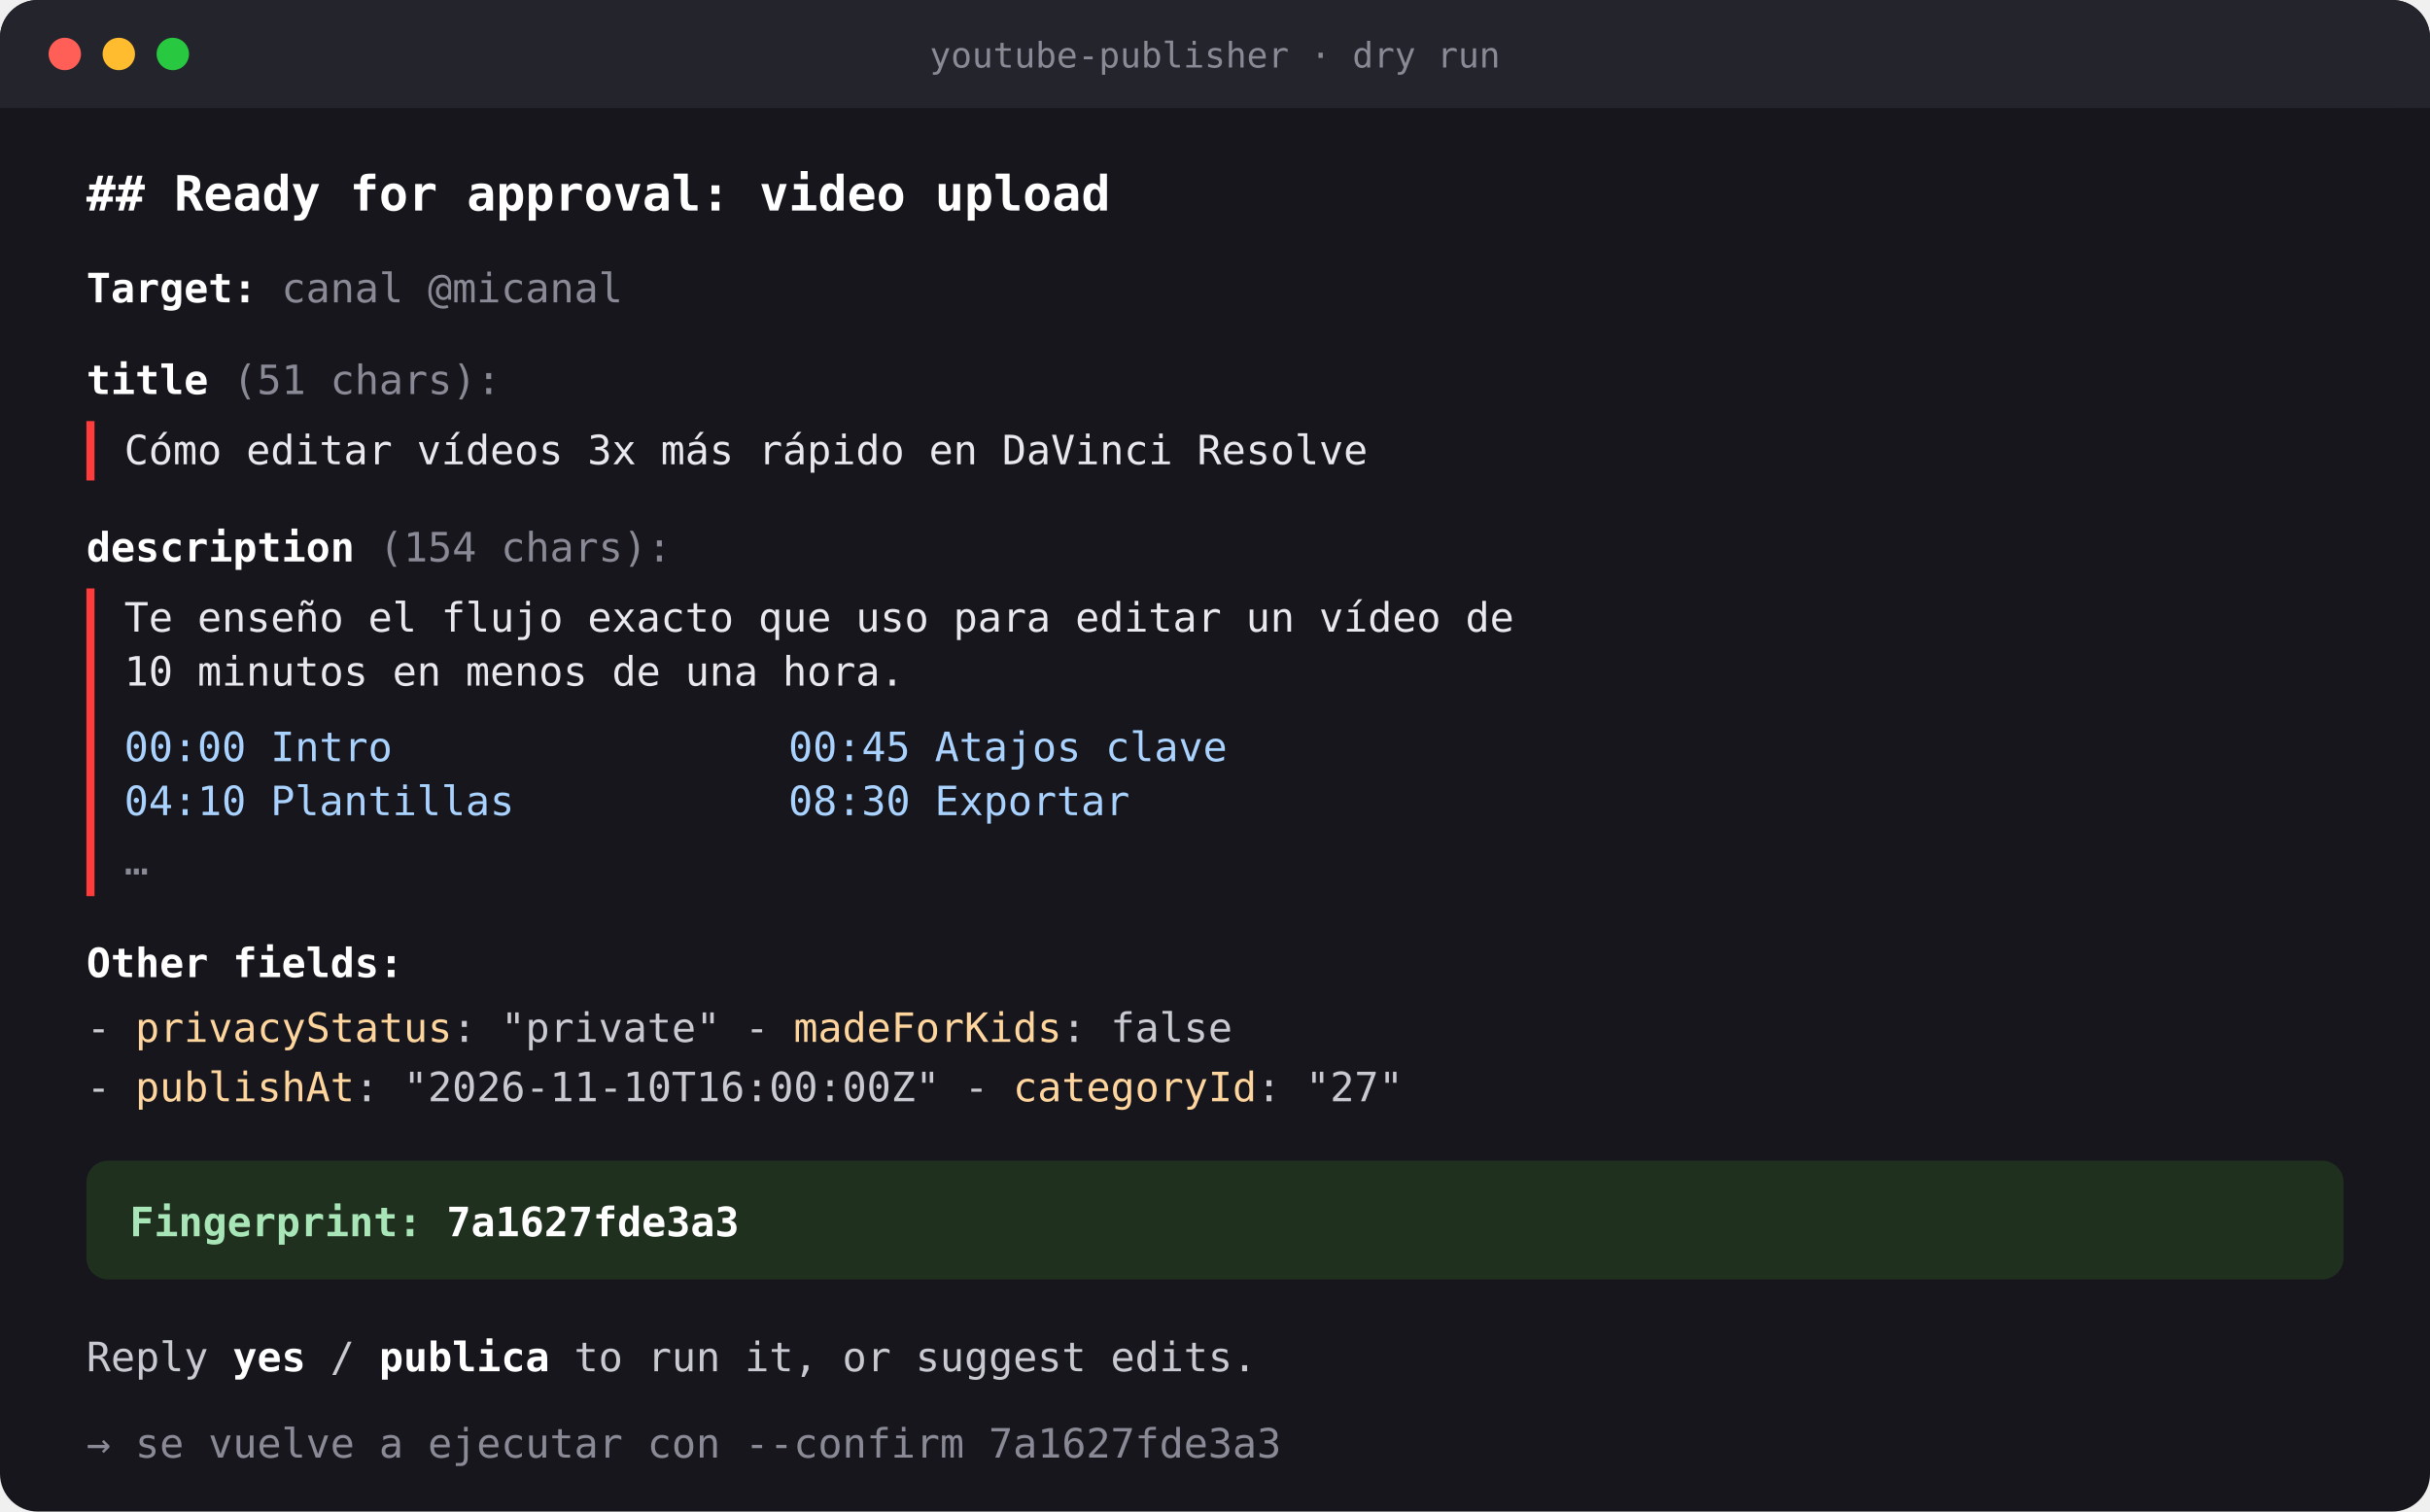
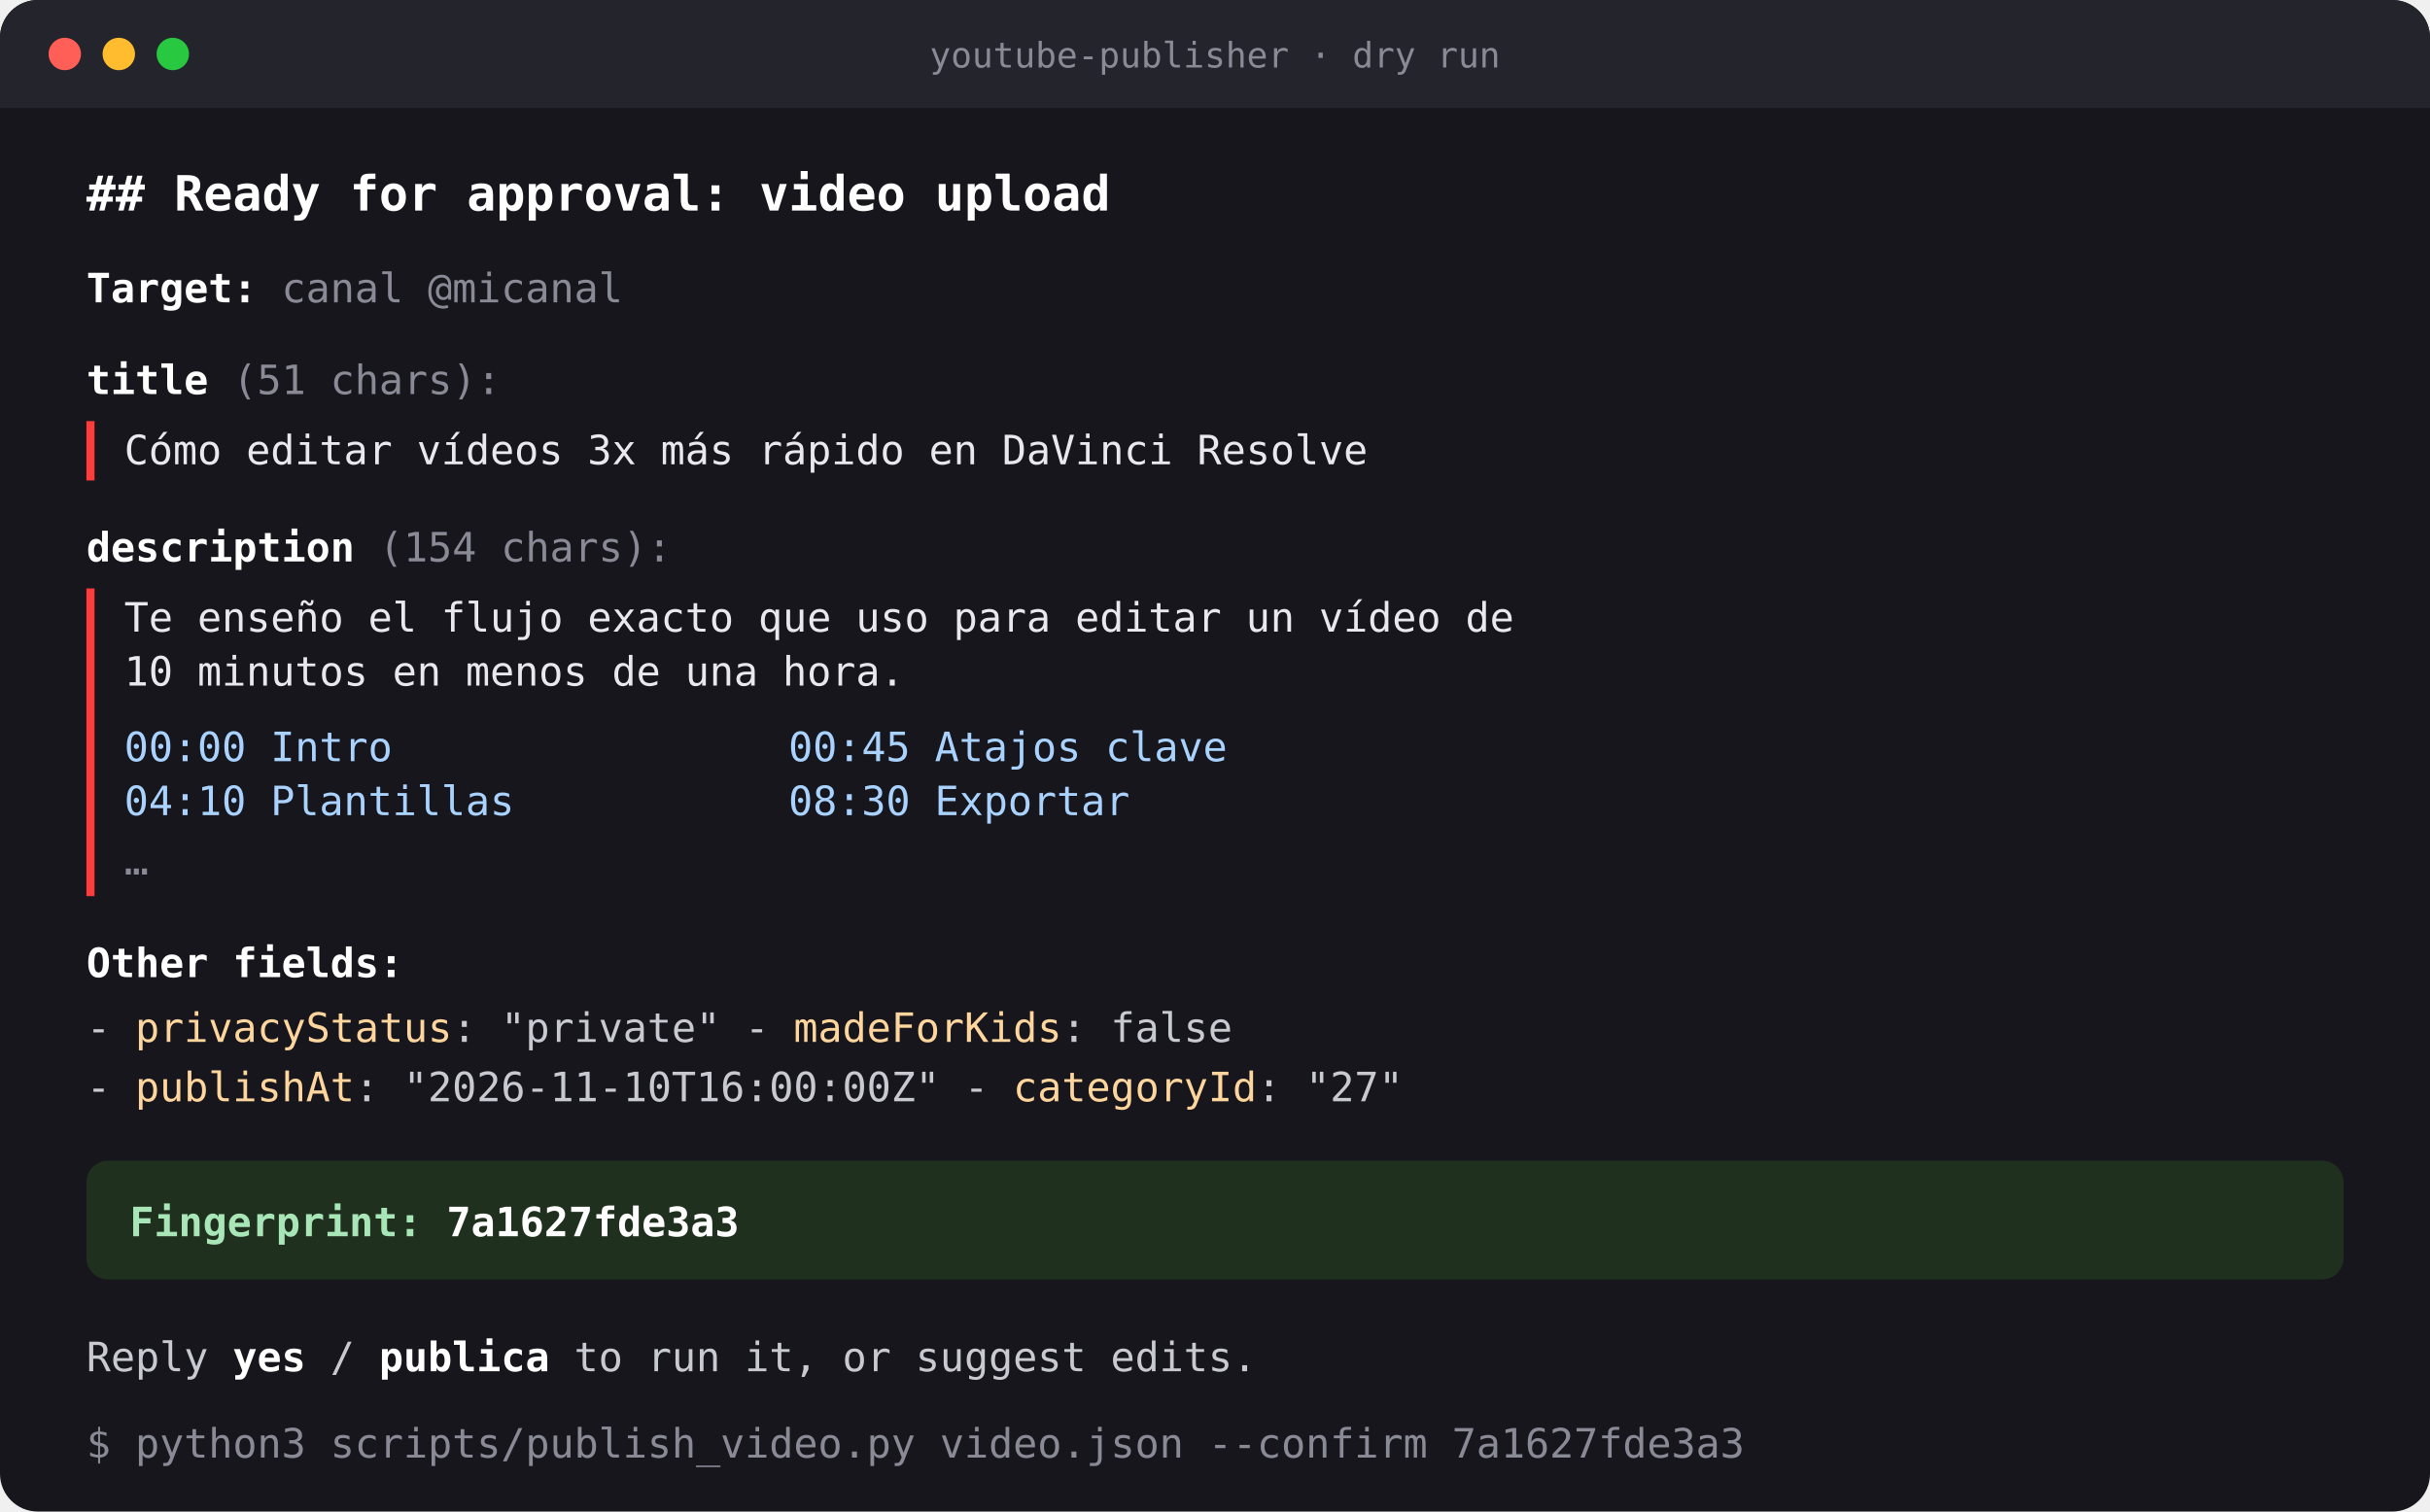
<svg xmlns="http://www.w3.org/2000/svg" width="900" height="560" viewBox="0 0 900 560" font-family="ui-monospace, SFMono-Regular, Menlo, Consolas, monospace" font-size="15">
  <rect width="900" height="560" rx="14" fill="#16161c" />
  <rect width="900" height="40" rx="14" fill="#24242c" />
  <rect y="26" width="900" height="14" fill="#24242c" />
  <circle cx="24" cy="20" r="6" fill="#ff5f57" />
  <circle cx="44" cy="20" r="6" fill="#febc2e" />
  <circle cx="64" cy="20" r="6" fill="#28c840" />
  <text x="450" y="25" text-anchor="middle" fill="#8a8a96" font-size="13">youtube-publisher · dry run</text>
  <g transform="translate(32 78)">
    <text y="0" fill="#ffffff" font-weight="700" font-size="18">## Ready for approval: video upload</text>
    <text y="34" fill="#8a8a96">
      <tspan fill="#ffffff" font-weight="700">Target:</tspan> canal @micanal</text>
    <text y="68" fill="#ffffff" font-weight="700">title <tspan fill="#8a8a96" font-weight="400">(51 chars):</tspan>
    </text>
    <rect x="0" y="78" width="3" height="22" fill="#ff3b3b" />
    <text x="14" y="94" fill="#e8e8ee">Cómo editar vídeos 3x más rápido en DaVinci Resolve</text>
    <text y="130" fill="#ffffff" font-weight="700">description <tspan fill="#8a8a96" font-weight="400">(154 chars):</tspan>
    </text>
    <rect x="0" y="140" width="3" height="114" fill="#ff3b3b" />
    <text x="14" y="156" fill="#e8e8ee">Te enseño el flujo exacto que uso para editar un vídeo de</text>
    <text x="14" y="176" fill="#e8e8ee">10 minutos en menos de una hora.</text>
    <text x="14" y="204" fill="#a9d2ff">00:00 Intro</text>
    <text x="260" y="204" fill="#a9d2ff">00:45 Atajos clave</text>
    <text x="14" y="224" fill="#a9d2ff">04:10 Plantillas</text>
    <text x="260" y="224" fill="#a9d2ff">08:30 Exportar</text>
    <text x="14" y="246" fill="#8a8a96">…</text>
    <text y="284" fill="#ffffff" font-weight="700">Other fields:</text>
    <text y="308" fill="#c9c9d1">- <tspan fill="#ffd59e">privacyStatus</tspan>: "private"   - <tspan fill="#ffd59e">madeForKids</tspan>: false</text>
    <text y="330" fill="#c9c9d1">- <tspan fill="#ffd59e">publishAt</tspan>: "2026-11-10T16:00:00Z"   - <tspan fill="#ffd59e">categoryId</tspan>: "27"</text>
    <rect x="0" y="352" width="836" height="44" rx="8" fill="#20301f" />
    <text x="16" y="380" fill="#a8e6b8" font-weight="700">Fingerprint: <tspan fill="#ffffff">7a1627fde3a3</tspan>
    </text>
    <text y="430" fill="#c9c9d1">Reply <tspan fill="#ffffff" font-weight="700">yes</tspan> / <tspan fill="#ffffff" font-weight="700">publica</tspan> to run it, or suggest edits.</text>
-     <text y="462" fill="#8a8a96">→ se vuelve a ejecutar con --confirm 7a1627fde3a3</text>
+     <text y="462" fill="#8a8a96">$ python3 scripts/publish_video.py video.json --confirm 7a1627fde3a3</text>
  </g>
</svg>
